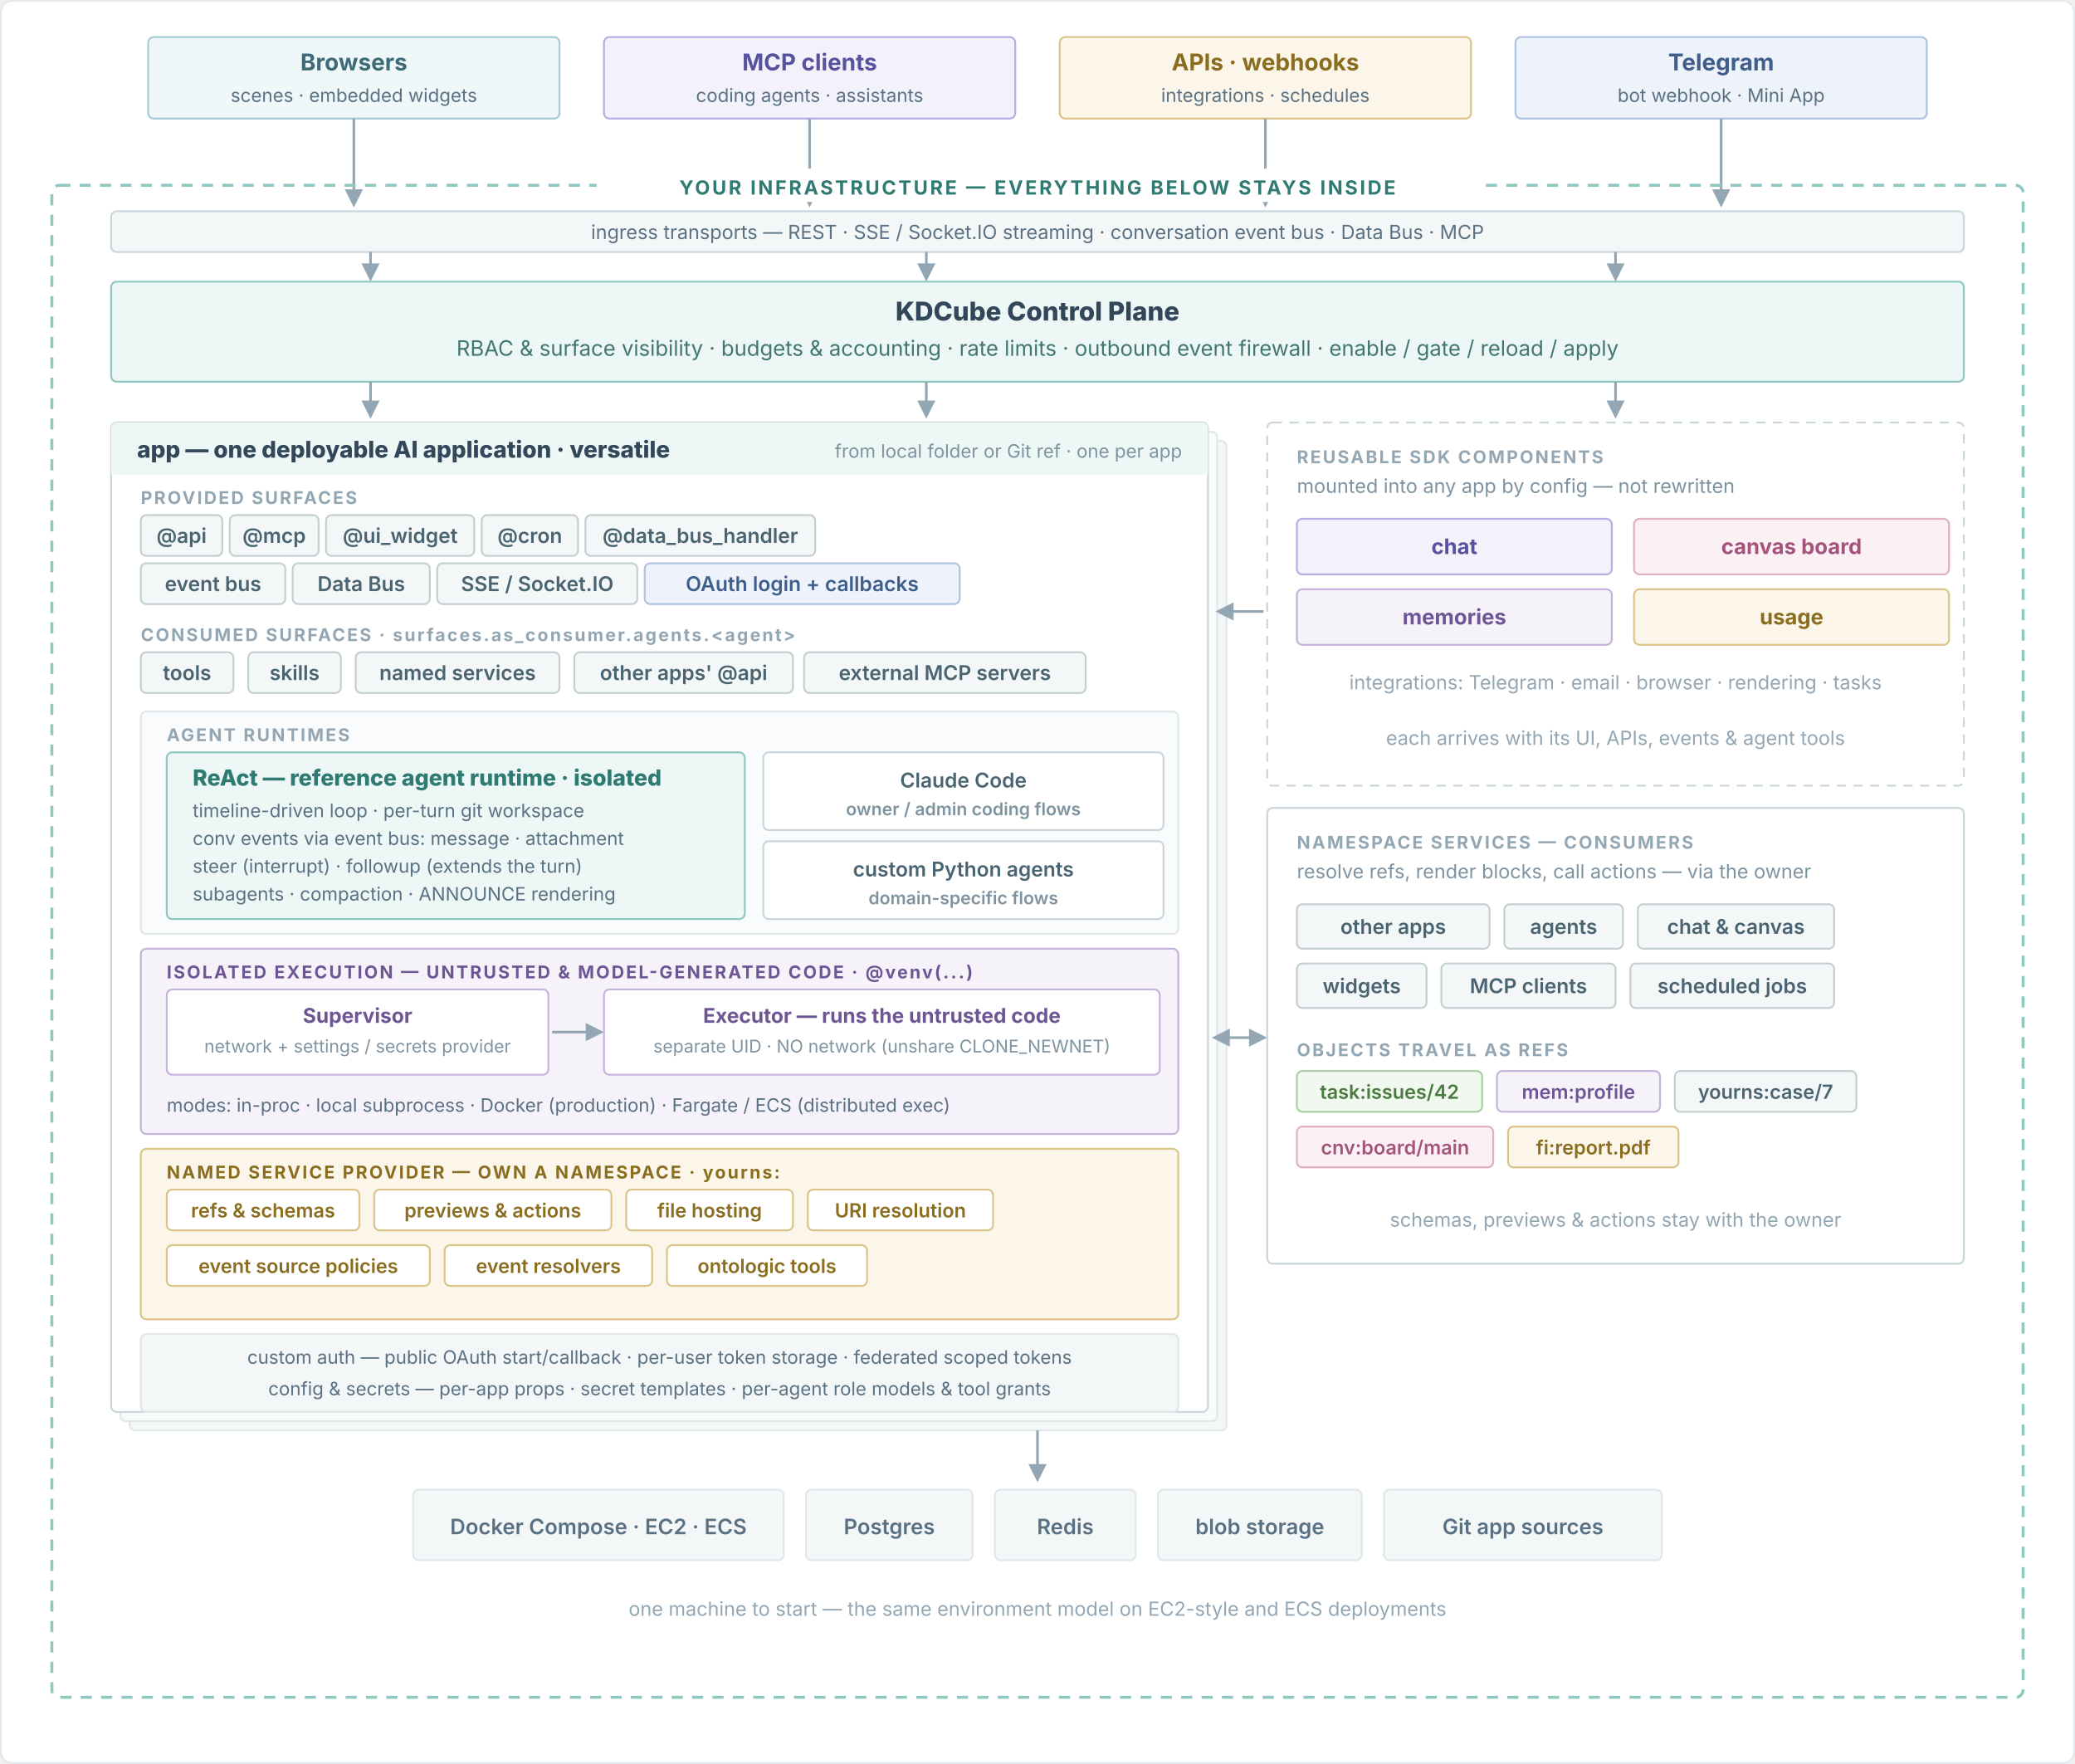
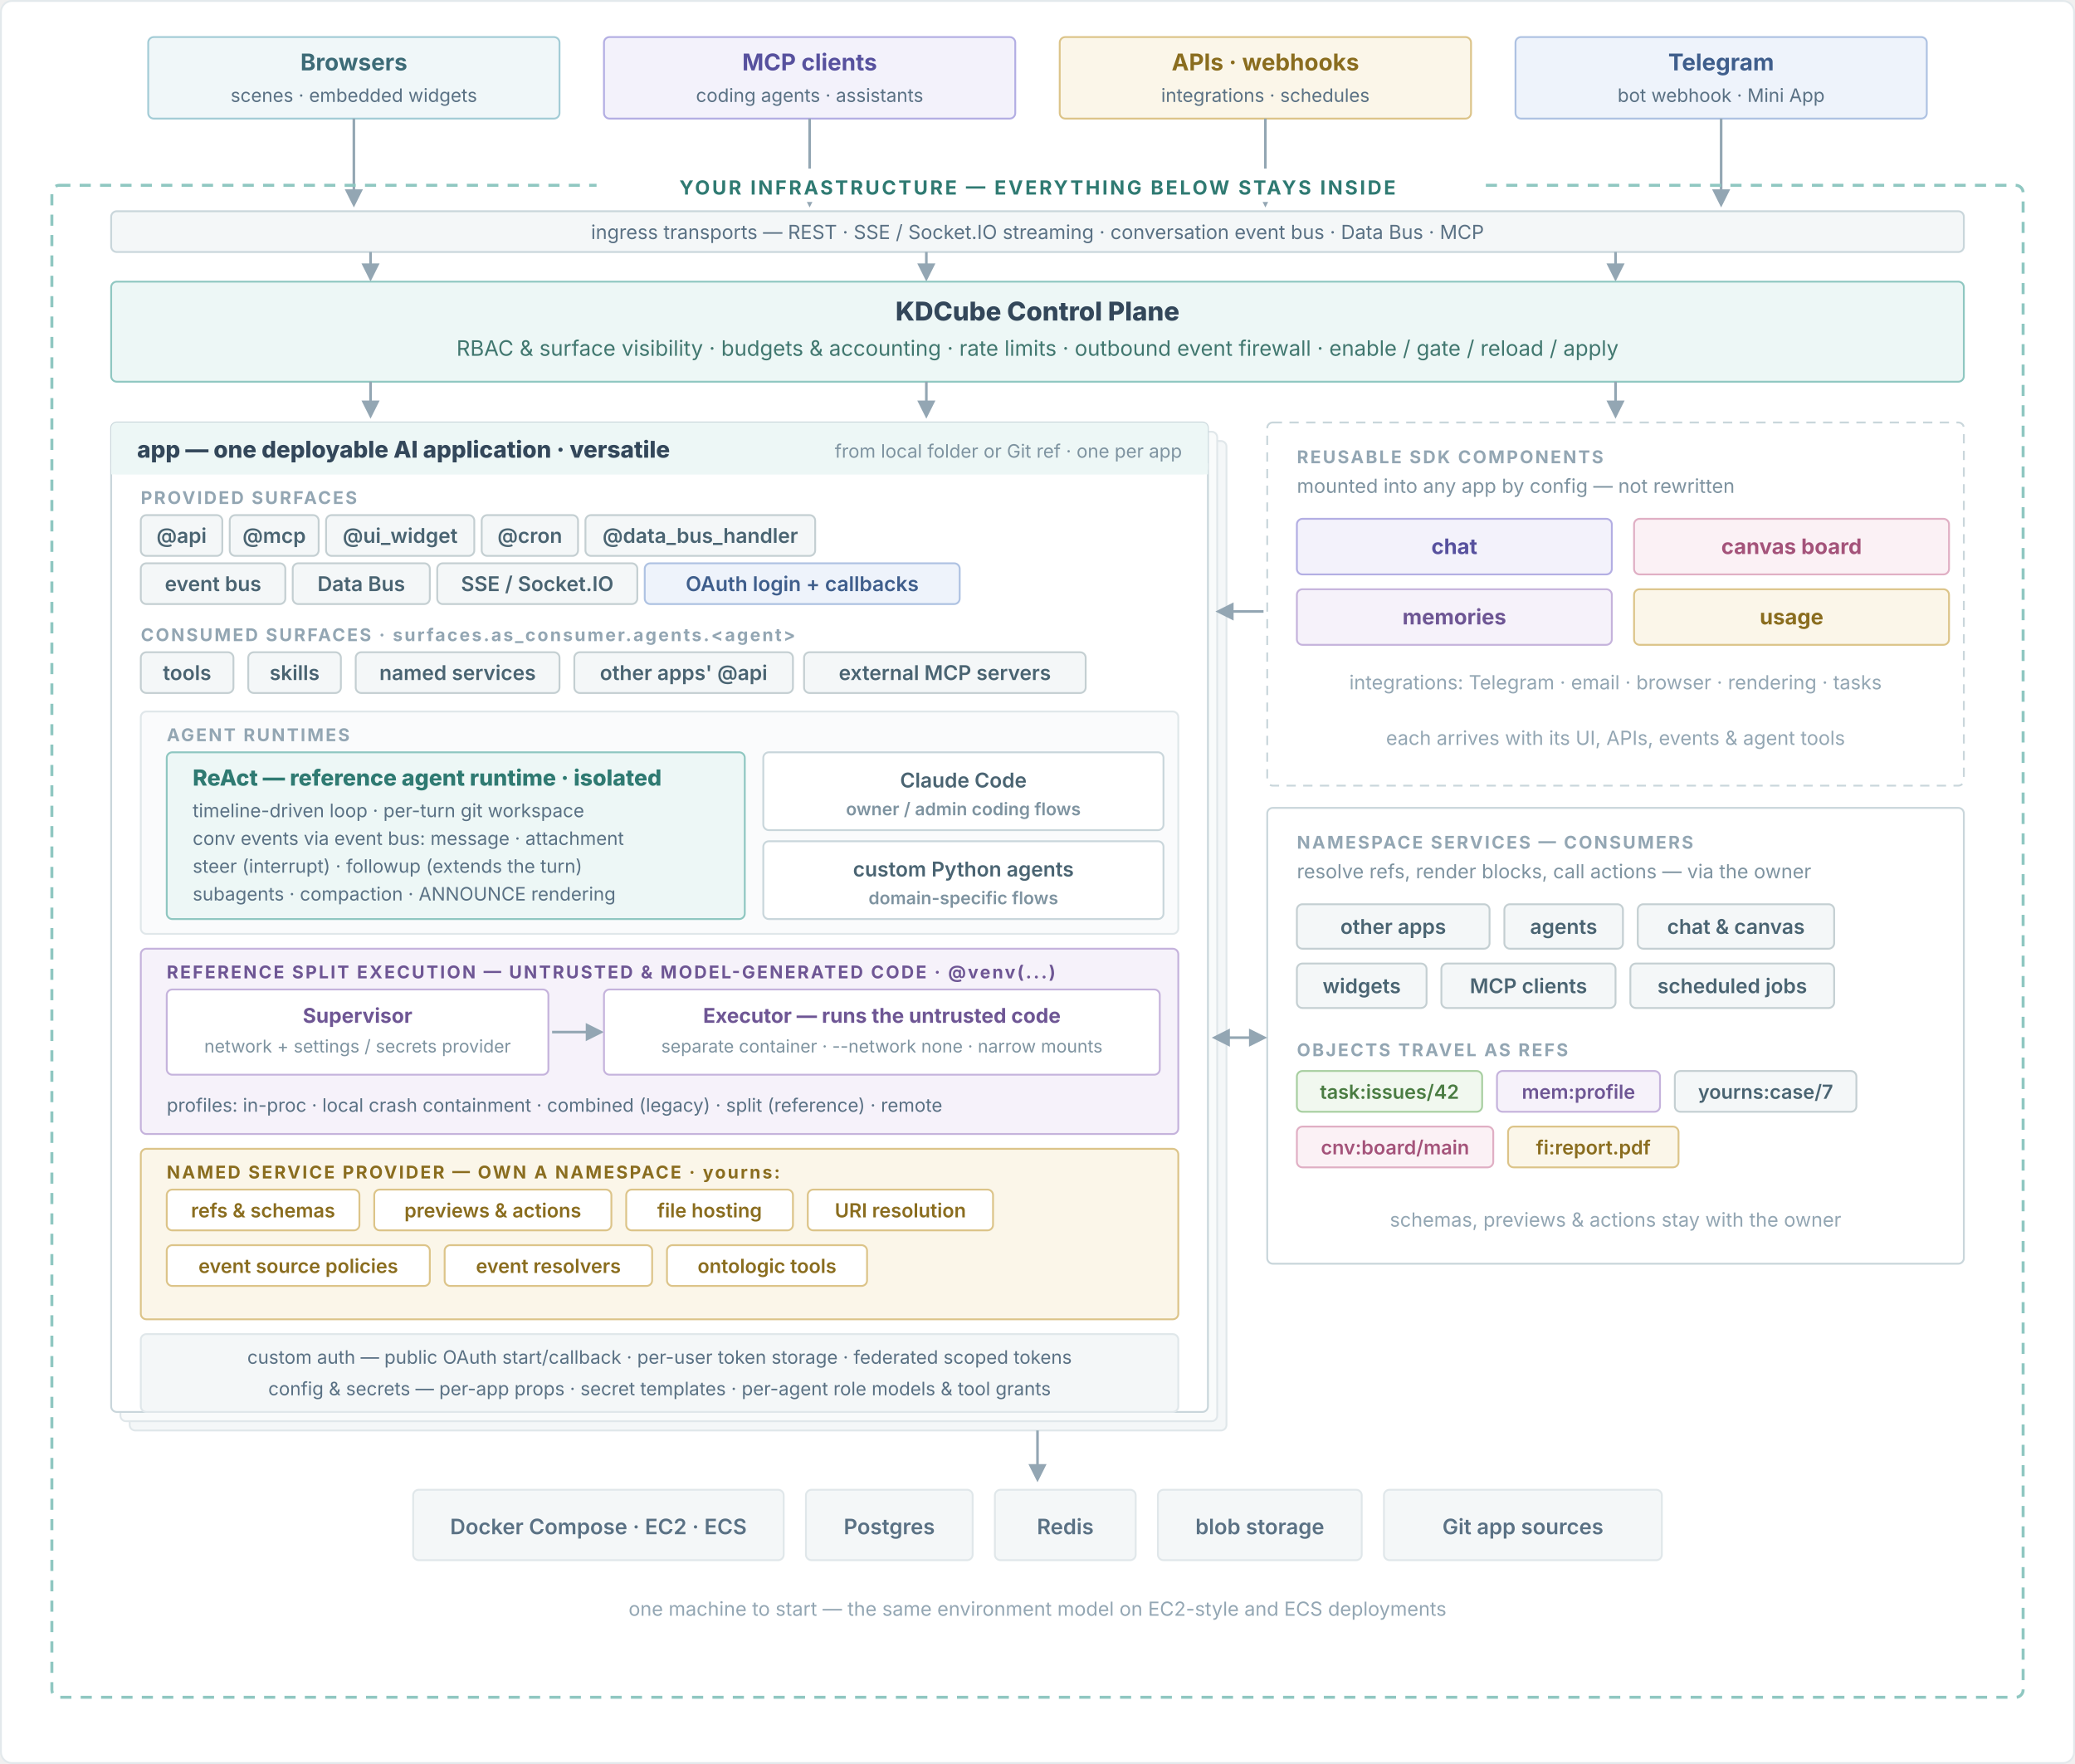
<svg xmlns="http://www.w3.org/2000/svg" viewBox="0 0 1120 952" font-family="Inter, -apple-system, 'Segoe UI', Roboto, sans-serif">
  <defs>
    <marker id="arr" viewBox="0 0 10 10" refX="8" refY="5" markerWidth="7" markerHeight="7" orient="auto-start-reverse">
      <path d="M0 0L10 5L0 10z" fill="#93A6B3" />
    </marker>
  </defs>
  <rect x="0.5" y="0.5" width="1119" height="951" rx="6" fill="#FFFFFF" stroke="#E3E9EC" />
  <g font-size="12.5" font-weight="700">
    <rect x="80" y="20" width="222" height="44" rx="3" fill="#F0F7F9" stroke="#A3CCD6" />
    <text x="191" y="38" text-anchor="middle" fill="#3D6B77">Browsers</text>
    <text x="191" y="55" text-anchor="middle" font-size="10" font-weight="400" fill="#5A7184">scenes · embedded widgets</text>
    <rect x="326" y="20" width="222" height="44" rx="3" fill="#F3F2FB" stroke="#B3AEE3" />
    <text x="437" y="38" text-anchor="middle" fill="#57519E">MCP clients</text>
    <text x="437" y="55" text-anchor="middle" font-size="10" font-weight="400" fill="#5A7184">coding agents · assistants</text>
    <rect x="572" y="20" width="222" height="44" rx="3" fill="#FBF6E9" stroke="#DCC489" />
    <text x="683" y="38" text-anchor="middle" fill="#8A6D1F">APIs · webhooks</text>
    <text x="683" y="55" text-anchor="middle" font-size="10" font-weight="400" fill="#5A7184">integrations · schedules</text>
    <rect x="818" y="20" width="222" height="44" rx="3" fill="#EEF3FB" stroke="#AEC2E2" />
    <text x="929" y="38" text-anchor="middle" fill="#3F5E8C">Telegram</text>
    <text x="929" y="55" text-anchor="middle" font-size="10" font-weight="400" fill="#5A7184">bot webhook · Mini App</text>
  </g>
  <line x1="191" y1="64" x2="191" y2="110" stroke="#93A6B3" stroke-width="1.4" marker-end="url(#arr)" />
  <line x1="437" y1="64" x2="437" y2="110" stroke="#93A6B3" stroke-width="1.4" marker-end="url(#arr)" />
  <line x1="683" y1="64" x2="683" y2="110" stroke="#93A6B3" stroke-width="1.4" marker-end="url(#arr)" />
  <line x1="929" y1="64" x2="929" y2="110" stroke="#93A6B3" stroke-width="1.4" marker-end="url(#arr)" />
  <rect x="28" y="100" width="1064" height="816" rx="4" fill="none" stroke="#8FC7C1" stroke-width="1.6" stroke-dasharray="6 5" />
  <rect x="322" y="91" width="476" height="18" fill="#FFFFFF" />
  <text x="560" y="105" text-anchor="middle" font-size="10.5" font-weight="700" letter-spacing="1.2" fill="#2F7A72">YOUR INFRASTRUCTURE — EVERYTHING BELOW STAYS INSIDE</text>
  <rect x="60" y="114" width="1000" height="22" rx="3" fill="#F4F7F8" stroke="#C9D6DB" />
  <text x="560" y="129" text-anchor="middle" font-size="10.5" fill="#5A7184">ingress transports — REST · SSE / Socket.IO streaming · conversation event bus · Data Bus · MCP</text>
  <line x1="200" y1="136" x2="200" y2="150" stroke="#93A6B3" stroke-width="1.4" marker-end="url(#arr)" />
  <line x1="500" y1="136" x2="500" y2="150" stroke="#93A6B3" stroke-width="1.4" marker-end="url(#arr)" />
  <line x1="872" y1="136" x2="872" y2="150" stroke="#93A6B3" stroke-width="1.4" marker-end="url(#arr)" />
  <rect x="60" y="152" width="1000" height="54" rx="3" fill="#EDF7F6" stroke="#8FC7C1" />
  <text x="560" y="173" text-anchor="middle" font-size="14" font-weight="800" fill="#33475A">KDCube Control Plane</text>
  <text x="560" y="192" text-anchor="middle" font-size="11.5" fill="#41776F">RBAC &amp; surface visibility · budgets &amp; accounting · rate limits · outbound event firewall · enable / gate / reload / apply</text>
  <line x1="200" y1="206" x2="200" y2="224" stroke="#93A6B3" stroke-width="1.4" marker-end="url(#arr)" />
  <line x1="500" y1="206" x2="500" y2="224" stroke="#93A6B3" stroke-width="1.4" marker-end="url(#arr)" />
  <line x1="872" y1="206" x2="872" y2="224" stroke="#93A6B3" stroke-width="1.4" marker-end="url(#arr)" />
  <rect x="70" y="238" width="592" height="534" rx="3" fill="#F4F7F8" stroke="#E0E7EA" />
  <rect x="65" y="233" width="592" height="534" rx="3" fill="#F9FBFB" stroke="#E0E7EA" />
  <rect x="60" y="228" width="592" height="534" rx="3" fill="#FFFFFF" stroke="#C9D6DB" />
  <rect x="60" y="228" width="592" height="28" rx="3" fill="#EDF7F6" />
  <rect x="60" y="250" width="592" height="6" fill="#EDF7F6" />
  <text x="74" y="247" font-size="12.5" font-weight="800" fill="#33475A">app — one deployable AI application · versatile</text>
  <text x="638" y="247" text-anchor="end" font-size="10" fill="#7E93A0">from local folder or Git ref · one per app</text>
  <text x="76" y="272" font-size="9.5" font-weight="700" letter-spacing="1" fill="#93A6B3">PROVIDED SURFACES</text>
  <g font-size="11" font-weight="600">
    <rect x="76" y="278" width="44" height="22" rx="3" fill="#F4F7F8" stroke="#C4CFD2" />
    <text x="98" y="293" text-anchor="middle" fill="#4A6472">@api</text>
    <rect x="124" y="278" width="48" height="22" rx="3" fill="#F4F7F8" stroke="#C4CFD2" />
    <text x="148" y="293" text-anchor="middle" fill="#4A6472">@mcp</text>
    <rect x="176" y="278" width="80" height="22" rx="3" fill="#F4F7F8" stroke="#C4CFD2" />
    <text x="216" y="293" text-anchor="middle" fill="#4A6472">@ui_widget</text>
    <rect x="260" y="278" width="52" height="22" rx="3" fill="#F4F7F8" stroke="#C4CFD2" />
    <text x="286" y="293" text-anchor="middle" fill="#4A6472">@cron</text>
    <rect x="316" y="278" width="124" height="22" rx="3" fill="#F4F7F8" stroke="#C4CFD2" />
    <text x="378" y="293" text-anchor="middle" fill="#4A6472">@data_bus_handler</text>
    <rect x="76" y="304" width="78" height="22" rx="3" fill="#F4F7F8" stroke="#C4CFD2" />
    <text x="115" y="319" text-anchor="middle" fill="#4A6472">event bus</text>
    <rect x="158" y="304" width="74" height="22" rx="3" fill="#F4F7F8" stroke="#C4CFD2" />
    <text x="195" y="319" text-anchor="middle" fill="#4A6472">Data Bus</text>
    <rect x="236" y="304" width="108" height="22" rx="3" fill="#F4F7F8" stroke="#C4CFD2" />
    <text x="290" y="319" text-anchor="middle" fill="#4A6472">SSE / Socket.IO</text>
    <rect x="348" y="304" width="170" height="22" rx="3" fill="#EEF3FB" stroke="#AEC2E2" />
    <text x="433" y="319" text-anchor="middle" fill="#3F5E8C">OAuth login + callbacks</text>
  </g>
  <text x="76" y="346" font-size="9.5" font-weight="700" letter-spacing="1" fill="#93A6B3">CONSUMED SURFACES · surfaces.as_consumer.agents.&lt;agent&gt;</text>
  <g font-size="11" font-weight="600">
    <rect x="76" y="352" width="50" height="22" rx="3" fill="#F4F7F8" stroke="#C4CFD2" />
    <text x="101" y="367" text-anchor="middle" fill="#4A6472">tools</text>
    <rect x="134" y="352" width="50" height="22" rx="3" fill="#F4F7F8" stroke="#C4CFD2" />
    <text x="159" y="367" text-anchor="middle" fill="#4A6472">skills</text>
    <rect x="192" y="352" width="110" height="22" rx="3" fill="#F4F7F8" stroke="#C4CFD2" />
    <text x="247" y="367" text-anchor="middle" fill="#4A6472">named services</text>
    <rect x="310" y="352" width="118" height="22" rx="3" fill="#F4F7F8" stroke="#C4CFD2" />
    <text x="369" y="367" text-anchor="middle" fill="#4A6472">other apps' @api</text>
    <rect x="434" y="352" width="152" height="22" rx="3" fill="#F4F7F8" stroke="#C4CFD2" />
    <text x="510" y="367" text-anchor="middle" fill="#4A6472">external MCP servers</text>
  </g>
  <rect x="76" y="384" width="560" height="120" rx="3" fill="#FAFBFC" stroke="#E0E7EA" />
  <text x="90" y="400" font-size="9.5" font-weight="700" letter-spacing="1" fill="#93A6B3">AGENT RUNTIMES</text>
  <rect x="90" y="406" width="312" height="90" rx="3" fill="#EDF7F6" stroke="#8FC7C1" />
  <text x="104" y="424" font-size="12" font-weight="800" fill="#2F7A72">ReAct — reference agent runtime · isolated</text>
  <text x="104" y="441" font-size="10" fill="#5A7184">timeline-driven loop · per-turn git workspace</text>
  <text x="104" y="456" font-size="10" fill="#5A7184">conv events via event bus: message · attachment</text>
  <text x="104" y="471" font-size="10" fill="#5A7184">steer (interrupt) · followup (extends the turn)</text>
  <text x="104" y="486" font-size="10" fill="#5A7184">subagents · compaction · ANNOUNCE rendering</text>
  <g font-size="11" font-weight="600">
    <rect x="412" y="406" width="216" height="42" rx="3" fill="#FFFFFF" stroke="#C9D6DB" />
    <text x="520" y="425" text-anchor="middle" fill="#4A6472">Claude Code</text>
    <text x="520" y="440" text-anchor="middle" font-size="9.5" fill="#7E93A0">owner / admin coding flows</text>
    <rect x="412" y="454" width="216" height="42" rx="3" fill="#FFFFFF" stroke="#C9D6DB" />
    <text x="520" y="473" text-anchor="middle" fill="#4A6472">custom Python agents</text>
    <text x="520" y="488" text-anchor="middle" font-size="9.5" fill="#7E93A0">domain-specific flows</text>
  </g>
  <rect x="76" y="512" width="560" height="100" rx="3" fill="#F6F2FA" stroke="#C5B3DC" />
-   <text x="90" y="528" font-size="9.5" font-weight="700" letter-spacing="1" fill="#6E5694">ISOLATED EXECUTION — UNTRUSTED &amp; MODEL-GENERATED CODE · @venv(...)</text>
+   <text x="90" y="528" font-size="9.5" font-weight="700" letter-spacing="1" fill="#6E5694">REFERENCE SPLIT EXECUTION — UNTRUSTED &amp; MODEL-GENERATED CODE · @venv(...)</text>
  <rect x="90" y="534" width="206" height="46" rx="3" fill="#FFFFFF" stroke="#C5B3DC" />
  <text x="193" y="552" text-anchor="middle" font-size="11" font-weight="700" fill="#6E5694">Supervisor</text>
  <text x="193" y="568" text-anchor="middle" font-size="9.5" fill="#7E93A0">network + settings / secrets provider</text>
  <line x1="298" y1="557" x2="324" y2="557" stroke="#93A6B3" stroke-width="1.4" marker-end="url(#arr)" />
  <rect x="326" y="534" width="300" height="46" rx="3" fill="#FFFFFF" stroke="#C5B3DC" />
  <text x="476" y="552" text-anchor="middle" font-size="11" font-weight="700" fill="#6E5694">Executor — runs the untrusted code</text>
-   <text x="476" y="568" text-anchor="middle" font-size="9.5" fill="#7E93A0">separate UID · NO network (unshare CLONE_NEWNET)</text>
-   <text x="90" y="600" font-size="10" fill="#5A7184">modes: in-proc · local subprocess · Docker (production) · Fargate / ECS (distributed exec)</text>
+   <text x="476" y="568" text-anchor="middle" font-size="9.5" fill="#7E93A0">separate container · --network none · narrow mounts</text>
+   <text x="90" y="600" font-size="10" fill="#5A7184">profiles: in-proc · local crash containment · combined (legacy) · split (reference) · remote</text>
  <rect x="76" y="620" width="560" height="92" rx="3" fill="#FBF6E9" stroke="#DCC489" />
  <text x="90" y="636" font-size="9.5" font-weight="700" letter-spacing="1" fill="#8A6D1F">NAMED SERVICE PROVIDER — OWN A NAMESPACE · yourns:</text>
  <g font-size="10.5" font-weight="600">
    <rect x="90" y="642" width="104" height="22" rx="3" fill="#FFFFFF" stroke="#DCC489" />
    <text x="142" y="657" text-anchor="middle" fill="#8A6D1F">refs &amp; schemas</text>
    <rect x="202" y="642" width="128" height="22" rx="3" fill="#FFFFFF" stroke="#DCC489" />
    <text x="266" y="657" text-anchor="middle" fill="#8A6D1F">previews &amp; actions</text>
    <rect x="338" y="642" width="90" height="22" rx="3" fill="#FFFFFF" stroke="#DCC489" />
    <text x="383" y="657" text-anchor="middle" fill="#8A6D1F">file hosting</text>
    <rect x="436" y="642" width="100" height="22" rx="3" fill="#FFFFFF" stroke="#DCC489" />
    <text x="486" y="657" text-anchor="middle" fill="#8A6D1F">URI resolution</text>
    <rect x="90" y="672" width="142" height="22" rx="3" fill="#FFFFFF" stroke="#DCC489" />
    <text x="161" y="687" text-anchor="middle" fill="#8A6D1F">event source policies</text>
    <rect x="240" y="672" width="112" height="22" rx="3" fill="#FFFFFF" stroke="#DCC489" />
    <text x="296" y="687" text-anchor="middle" fill="#8A6D1F">event resolvers</text>
    <rect x="360" y="672" width="108" height="22" rx="3" fill="#FFFFFF" stroke="#DCC489" />
    <text x="414" y="687" text-anchor="middle" fill="#8A6D1F">ontologic tools</text>
  </g>
  <rect x="76" y="720" width="560" height="42" rx="3" fill="#F4F7F8" stroke="#E0E7EA" />
  <text x="356" y="736" text-anchor="middle" font-size="10" fill="#5A7184">custom auth — public OAuth start/callback · per-user token storage · federated scoped tokens</text>
  <text x="356" y="753" text-anchor="middle" font-size="10" fill="#5A7184">config &amp; secrets — per-app props · secret templates · per-agent role models &amp; tool grants</text>
  <rect x="684" y="228" width="376" height="196" rx="3" fill="#FFFFFF" stroke="#C9D6DB" stroke-dasharray="5 4" />
  <text x="700" y="250" font-size="9.5" font-weight="700" letter-spacing="1" fill="#93A6B3">REUSABLE SDK COMPONENTS</text>
  <text x="700" y="266" font-size="10.5" fill="#7E93A0">mounted into any app by config — not rewritten</text>
  <g font-size="11.5" font-weight="700">
    <rect x="700" y="280" width="170" height="30" rx="3" fill="#F3F2FB" stroke="#B3AEE3" />
    <text x="785" y="299" text-anchor="middle" fill="#57519E">chat</text>
    <rect x="882" y="280" width="170" height="30" rx="3" fill="#FBF1F5" stroke="#E0AFC4" />
    <text x="967" y="299" text-anchor="middle" fill="#A4537A">canvas board</text>
    <rect x="700" y="318" width="170" height="30" rx="3" fill="#F6F2FA" stroke="#C5B3DC" />
    <text x="785" y="337" text-anchor="middle" fill="#6E5694">memories</text>
    <rect x="882" y="318" width="170" height="30" rx="3" fill="#FBF6E9" stroke="#DCC489" />
    <text x="967" y="337" text-anchor="middle" fill="#8A6D1F">usage</text>
  </g>
  <text x="872" y="372" text-anchor="middle" font-size="10.5" fill="#93A6B3">integrations: Telegram · email · browser · rendering · tasks</text>
  <text x="872" y="402" text-anchor="middle" font-size="10.5" fill="#93A6B3">each arrives with its UI, APIs, events &amp; agent tools</text>
  <line x1="682" y1="330" x2="658" y2="330" stroke="#93A6B3" stroke-width="1.4" marker-end="url(#arr)" />
  <rect x="684" y="436" width="376" height="246" rx="3" fill="#FFFFFF" stroke="#C9D6DB" />
  <text x="700" y="458" font-size="9.5" font-weight="700" letter-spacing="1" fill="#93A6B3">NAMESPACE SERVICES — CONSUMERS</text>
  <text x="700" y="474" font-size="10.5" fill="#7E93A0">resolve refs, render blocks, call actions — via the owner</text>
  <g font-size="11" font-weight="600">
    <rect x="700" y="488" width="104" height="24" rx="3" fill="#F4F7F8" stroke="#C4CFD2" />
    <text x="752" y="504" text-anchor="middle" fill="#4A6472">other apps</text>
    <rect x="812" y="488" width="64" height="24" rx="3" fill="#F4F7F8" stroke="#C4CFD2" />
    <text x="844" y="504" text-anchor="middle" fill="#4A6472">agents</text>
    <rect x="884" y="488" width="106" height="24" rx="3" fill="#F4F7F8" stroke="#C4CFD2" />
    <text x="937" y="504" text-anchor="middle" fill="#4A6472">chat &amp; canvas</text>
    <rect x="700" y="520" width="70" height="24" rx="3" fill="#F4F7F8" stroke="#C4CFD2" />
    <text x="735" y="536" text-anchor="middle" fill="#4A6472">widgets</text>
    <rect x="778" y="520" width="94" height="24" rx="3" fill="#F4F7F8" stroke="#C4CFD2" />
    <text x="825" y="536" text-anchor="middle" fill="#4A6472">MCP clients</text>
    <rect x="880" y="520" width="110" height="24" rx="3" fill="#F4F7F8" stroke="#C4CFD2" />
    <text x="935" y="536" text-anchor="middle" fill="#4A6472">scheduled jobs</text>
  </g>
  <text x="700" y="570" font-size="9.5" font-weight="700" letter-spacing="1" fill="#93A6B3">OBJECTS TRAVEL AS REFS</text>
  <g font-size="10.5" font-weight="600">
    <rect x="700" y="578" width="100" height="22" rx="3" fill="#F1F8EF" stroke="#A8CFA1" />
    <text x="750" y="593" text-anchor="middle" fill="#4A7C42">task:issues/42</text>
    <rect x="808" y="578" width="88" height="22" rx="3" fill="#F6F2FA" stroke="#C5B3DC" />
    <text x="852" y="593" text-anchor="middle" fill="#6E5694">mem:profile</text>
    <rect x="904" y="578" width="98" height="22" rx="3" fill="#F4F7F8" stroke="#C4CFD2" />
    <text x="953" y="593" text-anchor="middle" fill="#4A6472">yourns:case/7</text>
    <rect x="700" y="608" width="106" height="22" rx="3" fill="#FBF1F5" stroke="#E0AFC4" />
    <text x="753" y="623" text-anchor="middle" fill="#A4537A">cnv:board/main</text>
    <rect x="814" y="608" width="92" height="22" rx="3" fill="#FBF6E9" stroke="#DCC489" />
    <text x="860" y="623" text-anchor="middle" fill="#8A6D1F">fi:report.pdf</text>
  </g>
  <text x="872" y="662" text-anchor="middle" font-size="10.5" fill="#93A6B3">schemas, previews &amp; actions stay with the owner</text>
  <line x1="656" y1="560" x2="682" y2="560" stroke="#93A6B3" stroke-width="1.4" marker-start="url(#arr)" marker-end="url(#arr)" />
  <line x1="560" y1="772" x2="560" y2="798" stroke="#93A6B3" stroke-width="1.4" marker-end="url(#arr)" />
  <g font-size="11.5" font-weight="600">
    <rect x="223" y="804" width="200" height="38" rx="3" fill="#F4F7F8" stroke="#E0E7EA" />
    <text x="323" y="828" text-anchor="middle" fill="#5A7184">Docker Compose · EC2 · ECS</text>
    <rect x="435" y="804" width="90" height="38" rx="3" fill="#F4F7F8" stroke="#E0E7EA" />
    <text x="480" y="828" text-anchor="middle" fill="#5A7184">Postgres</text>
    <rect x="537" y="804" width="76" height="38" rx="3" fill="#F4F7F8" stroke="#E0E7EA" />
    <text x="575" y="828" text-anchor="middle" fill="#5A7184">Redis</text>
    <rect x="625" y="804" width="110" height="38" rx="3" fill="#F4F7F8" stroke="#E0E7EA" />
    <text x="680" y="828" text-anchor="middle" fill="#5A7184">blob storage</text>
    <rect x="747" y="804" width="150" height="38" rx="3" fill="#F4F7F8" stroke="#E0E7EA" />
    <text x="822" y="828" text-anchor="middle" fill="#5A7184">Git app sources</text>
  </g>
  <text x="560" y="872" text-anchor="middle" font-size="10.5" fill="#93A6B3">one machine to start — the same environment model on EC2-style and ECS deployments</text>
</svg>
